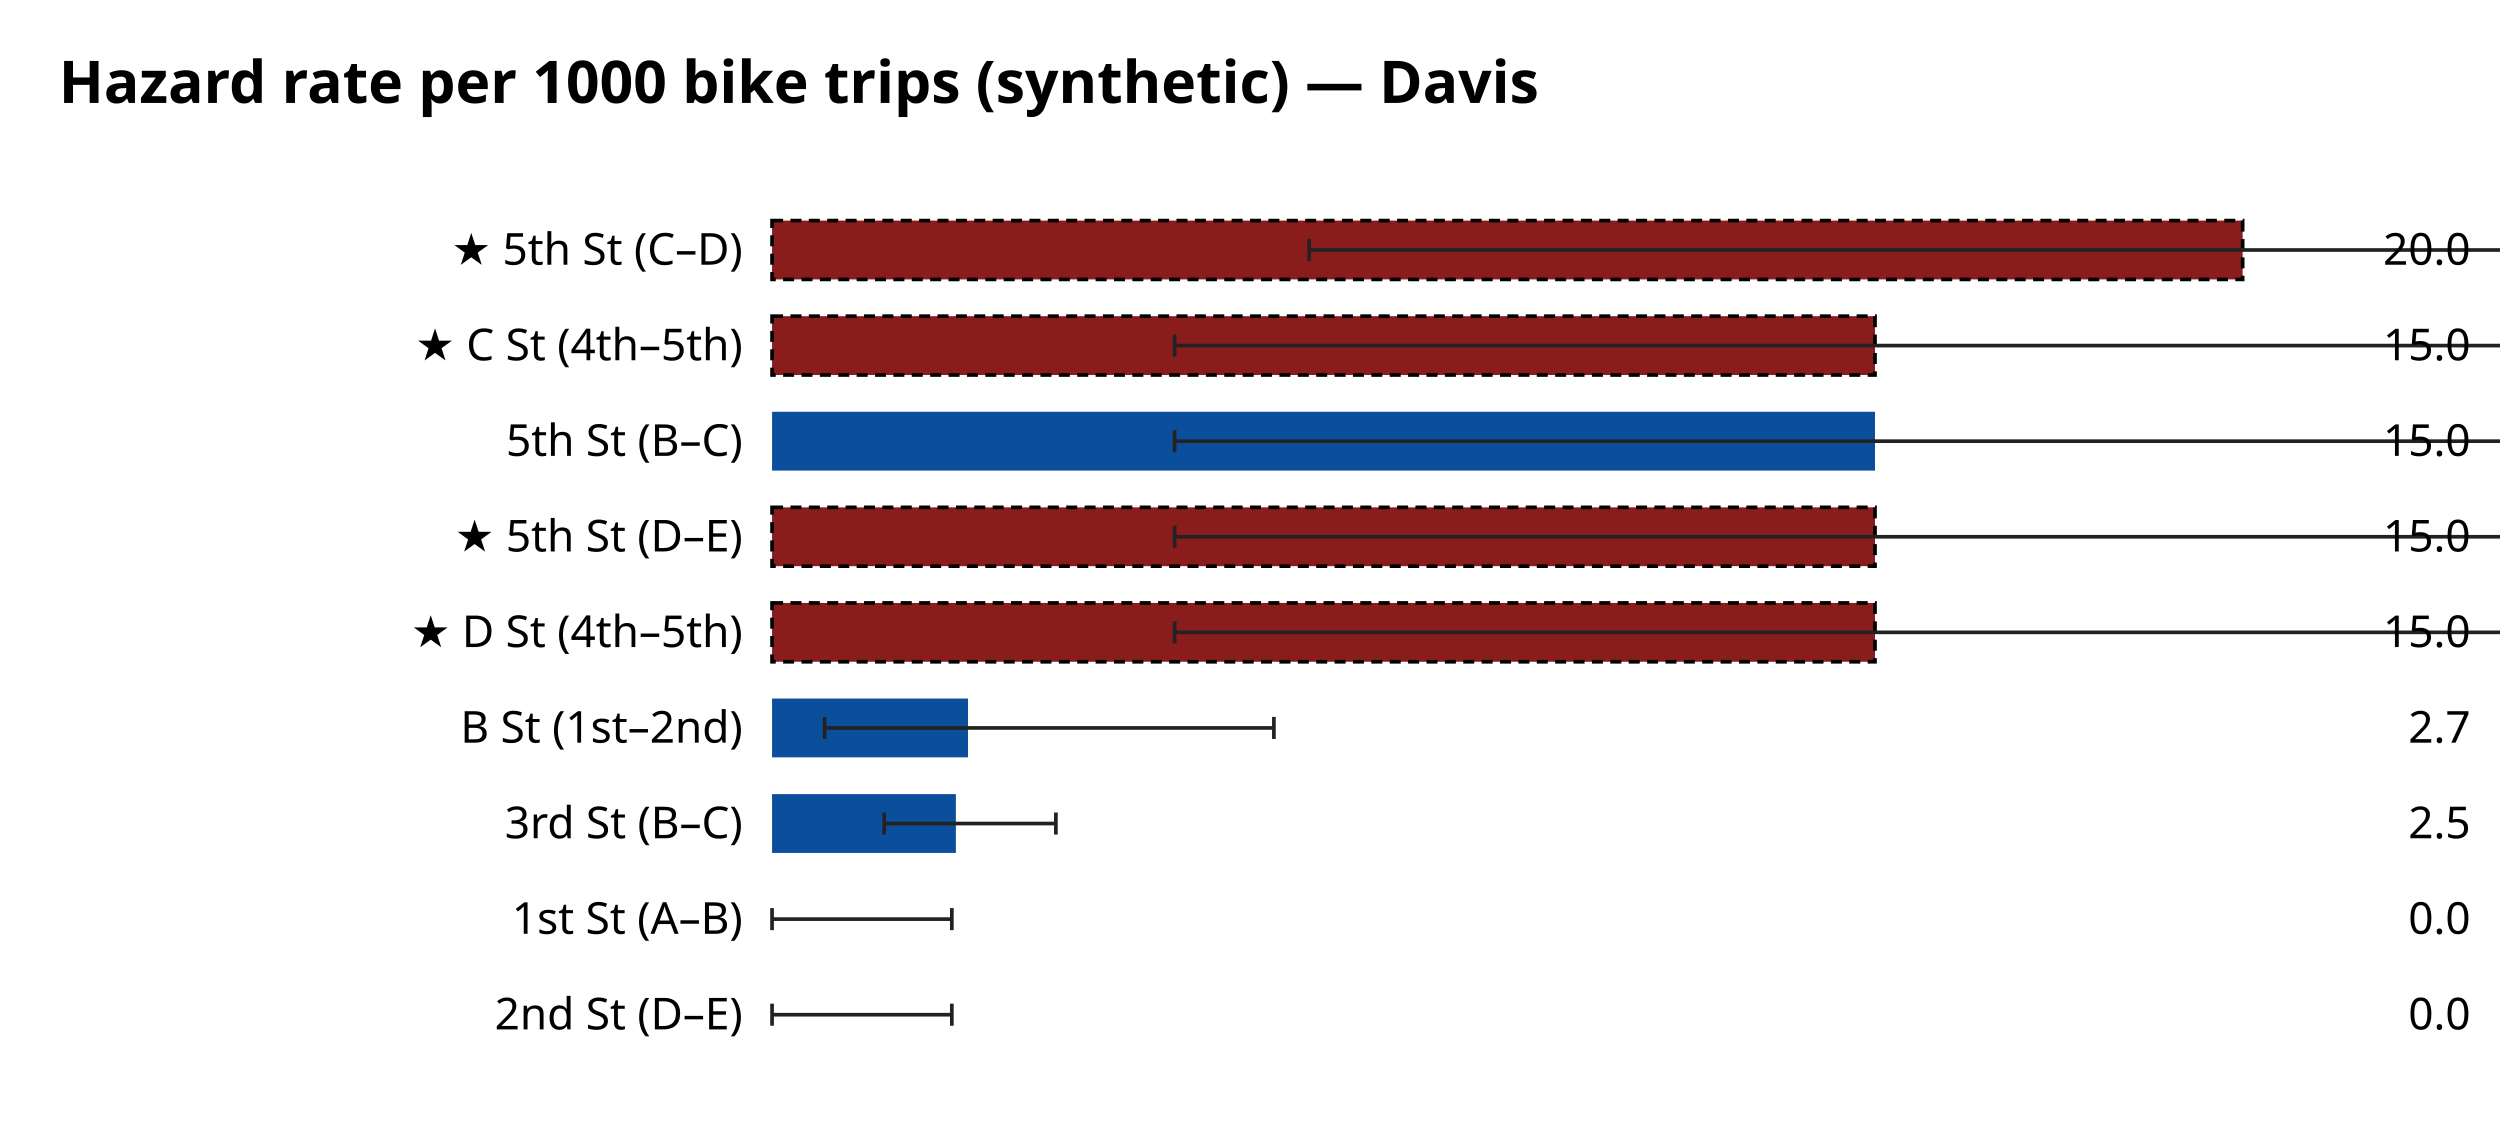
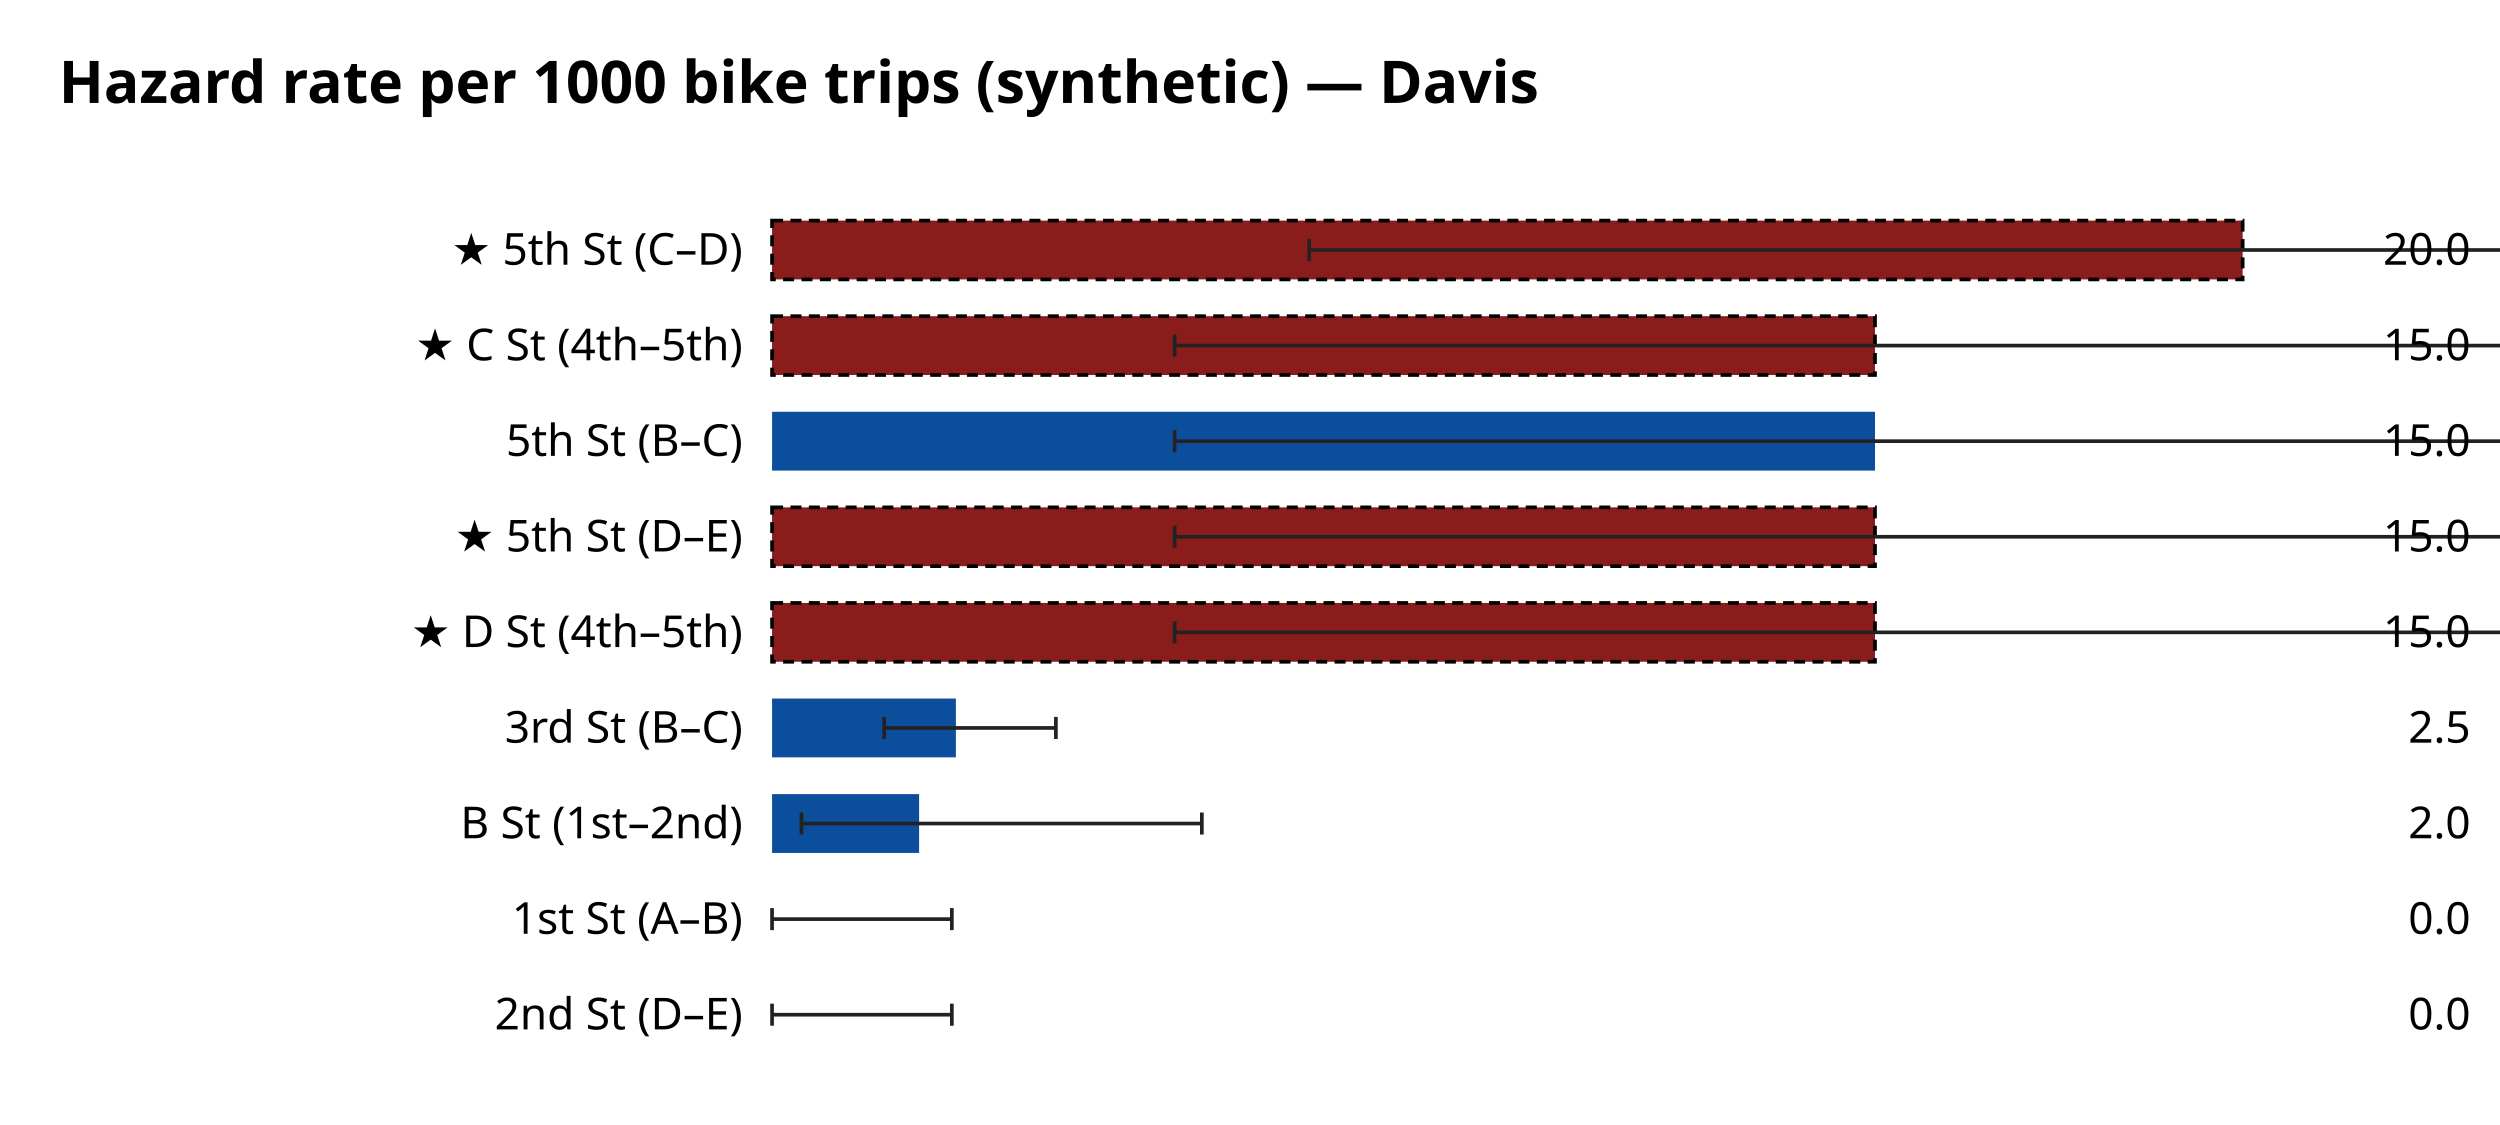
<svg xmlns="http://www.w3.org/2000/svg" width="680" height="306" viewBox="0 0 680 306" role="img" aria-label="Exposure-normalized hazard rate per 1000 by segment, Davis">
  <text x="16" y="28" font-family="sans-serif" font-size="16" font-weight="bold">Hazard rate per 1000 bike trips (synthetic) — Davis</text>
  <text x="202" y="72" font-family="sans-serif" font-size="12" text-anchor="end">★ 5th St (C–D)</text>
  <rect x="210" y="60" width="400.0" height="16" fill="#8a1c1c" stroke="#000" stroke-width="1" stroke-dasharray="3 2" />
  <line x1="356.1" y1="68" x2="1080.7" y2="68" stroke="#222" stroke-width="1" />
  <line x1="356.1" y1="65" x2="356.1" y2="71" stroke="#222" />
  <line x1="1080.7" y1="65" x2="1080.7" y2="71" stroke="#222" />
  <text x="672" y="72" font-family="sans-serif" font-size="12" text-anchor="end">20.0</text>
  <text x="202" y="98" font-family="sans-serif" font-size="12" text-anchor="end">★ C St (4th–5th)</text>
  <rect x="210" y="86" width="300.0" height="16" fill="#8a1c1c" stroke="#000" stroke-width="1" stroke-dasharray="3 2" />
  <line x1="319.5" y1="94" x2="863.0" y2="94" stroke="#222" stroke-width="1" />
  <line x1="319.5" y1="91" x2="319.5" y2="97" stroke="#222" />
  <line x1="863.0" y1="91" x2="863.0" y2="97" stroke="#222" />
  <text x="672" y="98" font-family="sans-serif" font-size="12" text-anchor="end">15.0</text>
  <text x="202" y="124" font-family="sans-serif" font-size="12" text-anchor="end">5th St (B–C)</text>
  <rect x="210" y="112" width="300.0" height="16" fill="#0b4f9c" />
  <line x1="319.5" y1="120" x2="863.0" y2="120" stroke="#222" stroke-width="1" />
  <line x1="319.5" y1="117" x2="319.5" y2="123" stroke="#222" />
  <line x1="863.0" y1="117" x2="863.0" y2="123" stroke="#222" />
  <text x="672" y="124" font-family="sans-serif" font-size="12" text-anchor="end">15.0</text>
  <text x="202" y="150" font-family="sans-serif" font-size="12" text-anchor="end">★ 5th St (D–E)</text>
  <rect x="210" y="138" width="300.0" height="16" fill="#8a1c1c" stroke="#000" stroke-width="1" stroke-dasharray="3 2" />
  <line x1="319.5" y1="146" x2="863.0" y2="146" stroke="#222" stroke-width="1" />
  <line x1="319.5" y1="143" x2="319.5" y2="149" stroke="#222" />
  <line x1="863.0" y1="143" x2="863.0" y2="149" stroke="#222" />
  <text x="672" y="150" font-family="sans-serif" font-size="12" text-anchor="end">15.0</text>
  <text x="202" y="176" font-family="sans-serif" font-size="12" text-anchor="end">★ D St (4th–5th)</text>
  <rect x="210" y="164" width="300.0" height="16" fill="#8a1c1c" stroke="#000" stroke-width="1" stroke-dasharray="3 2" />
  <line x1="319.5" y1="172" x2="863.0" y2="172" stroke="#222" stroke-width="1" />
  <line x1="319.5" y1="169" x2="319.5" y2="175" stroke="#222" />
  <line x1="863.0" y1="169" x2="863.0" y2="175" stroke="#222" />
  <text x="672" y="176" font-family="sans-serif" font-size="12" text-anchor="end">15.0</text>
-   <text x="202" y="202" font-family="sans-serif" font-size="12" text-anchor="end">B St (1st–2nd)</text>
-   <rect x="210" y="190" width="53.3" height="16" fill="#0b4f9c" />
-   <line x1="224.3" y1="198" x2="346.5" y2="198" stroke="#222" stroke-width="1" />
-   <line x1="224.3" y1="195" x2="224.3" y2="201" stroke="#222" />
-   <line x1="346.5" y1="195" x2="346.5" y2="201" stroke="#222" />
-   <text x="672" y="202" font-family="sans-serif" font-size="12" text-anchor="end">2.7</text>
-   <text x="202" y="228" font-family="sans-serif" font-size="12" text-anchor="end">3rd St (B–C)</text>
-   <rect x="210" y="216" width="50.0" height="16" fill="#0b4f9c" />
-   <line x1="240.5" y1="224" x2="287.2" y2="224" stroke="#222" stroke-width="1" />
-   <line x1="240.5" y1="221" x2="240.5" y2="227" stroke="#222" />
-   <line x1="287.2" y1="221" x2="287.2" y2="227" stroke="#222" />
-   <text x="672" y="228" font-family="sans-serif" font-size="12" text-anchor="end">2.5</text>
+   <text x="202" y="202" font-family="sans-serif" font-size="12" text-anchor="end">3rd St (B–C)</text>
+   <rect x="210" y="190" width="50.0" height="16" fill="#0b4f9c" />
+   <line x1="240.5" y1="198" x2="287.2" y2="198" stroke="#222" stroke-width="1" />
+   <line x1="240.5" y1="195" x2="240.5" y2="201" stroke="#222" />
+   <line x1="287.2" y1="195" x2="287.2" y2="201" stroke="#222" />
+   <text x="672" y="202" font-family="sans-serif" font-size="12" text-anchor="end">2.5</text>
+   <text x="202" y="228" font-family="sans-serif" font-size="12" text-anchor="end">B St (1st–2nd)</text>
+   <rect x="210" y="216" width="40.0" height="16" fill="#0b4f9c" />
+   <line x1="218.0" y1="224" x2="326.9" y2="224" stroke="#222" stroke-width="1" />
+   <line x1="218.0" y1="221" x2="218.0" y2="227" stroke="#222" />
+   <line x1="326.9" y1="221" x2="326.9" y2="227" stroke="#222" />
+   <text x="672" y="228" font-family="sans-serif" font-size="12" text-anchor="end">2.0</text>
  <text x="202" y="254" font-family="sans-serif" font-size="12" text-anchor="end">1st St (A–B)</text>
  <rect x="210" y="242" width="0.0" height="16" fill="#0b4f9c" />
  <line x1="210.0" y1="250" x2="258.9" y2="250" stroke="#222" stroke-width="1" />
  <line x1="210.0" y1="247" x2="210.0" y2="253" stroke="#222" />
  <line x1="258.9" y1="247" x2="258.9" y2="253" stroke="#222" />
  <text x="672" y="254" font-family="sans-serif" font-size="12" text-anchor="end">0.0</text>
  <text x="202" y="280" font-family="sans-serif" font-size="12" text-anchor="end">2nd St (D–E)</text>
  <rect x="210" y="268" width="0.0" height="16" fill="#0b4f9c" />
  <line x1="210.0" y1="276" x2="258.9" y2="276" stroke="#222" stroke-width="1" />
  <line x1="210.0" y1="273" x2="210.0" y2="279" stroke="#222" />
  <line x1="258.9" y1="273" x2="258.9" y2="279" stroke="#222" />
  <text x="672" y="280" font-family="sans-serif" font-size="12" text-anchor="end">0.0</text>
</svg>
